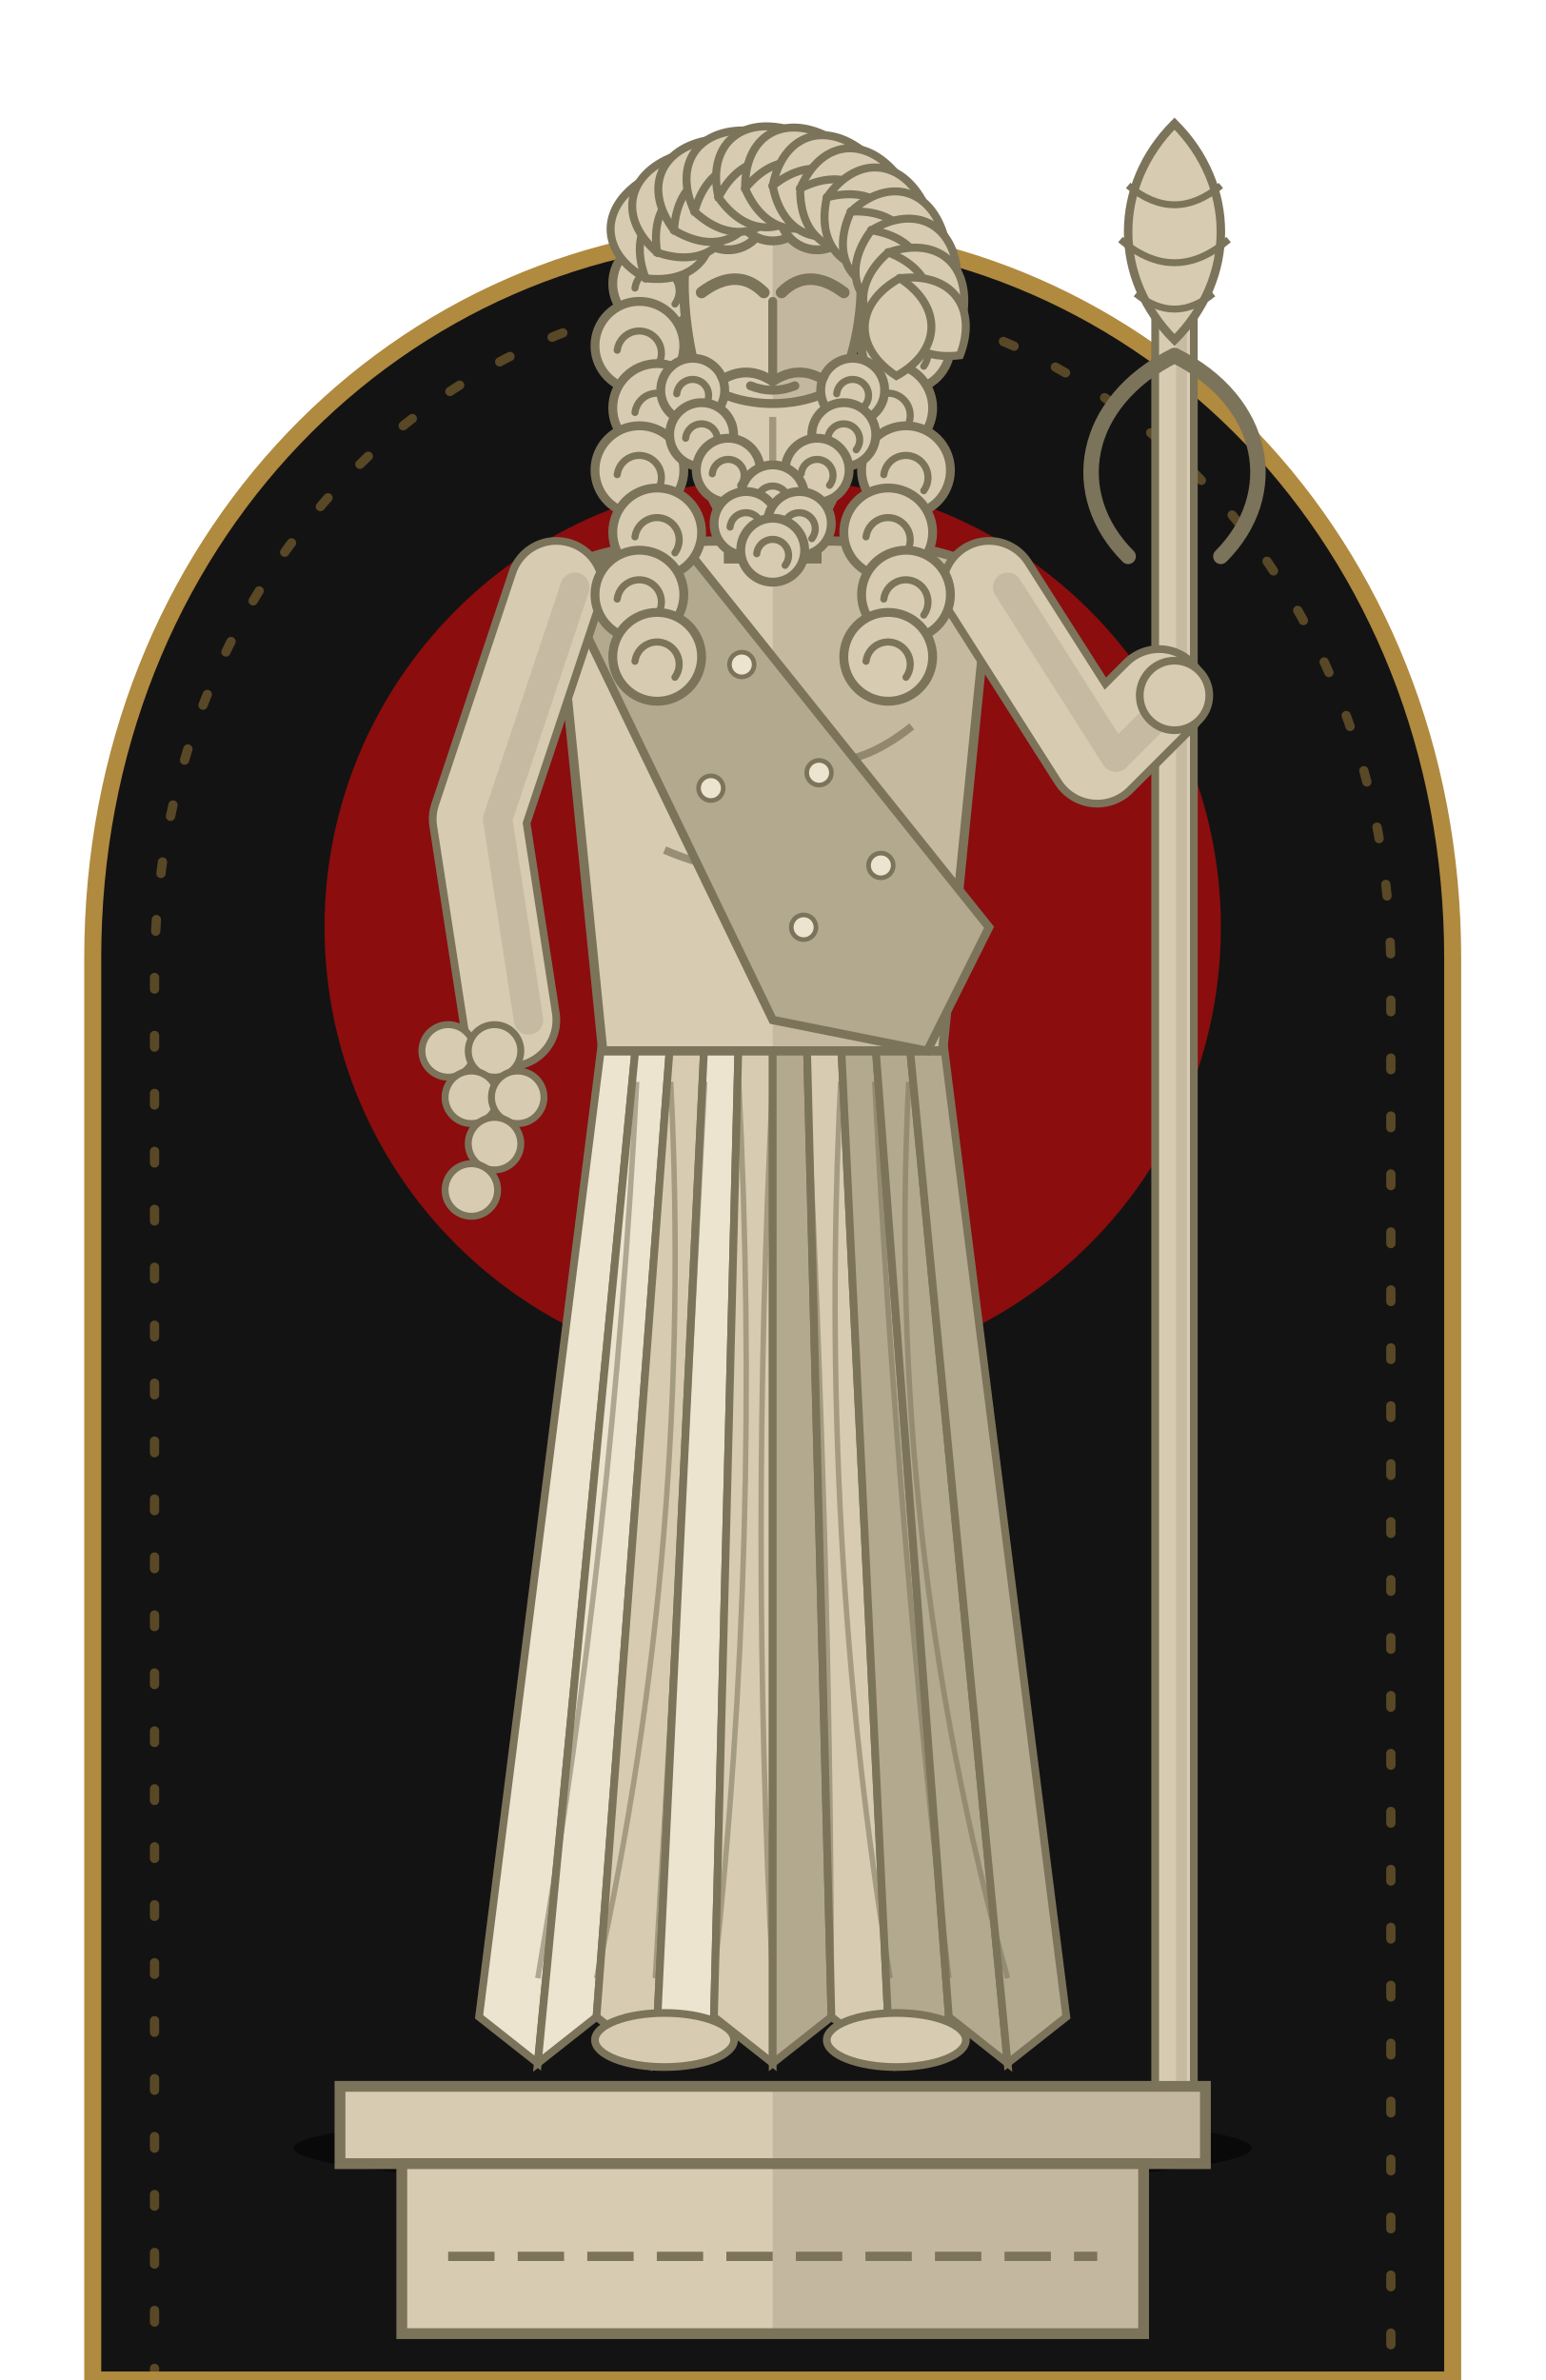
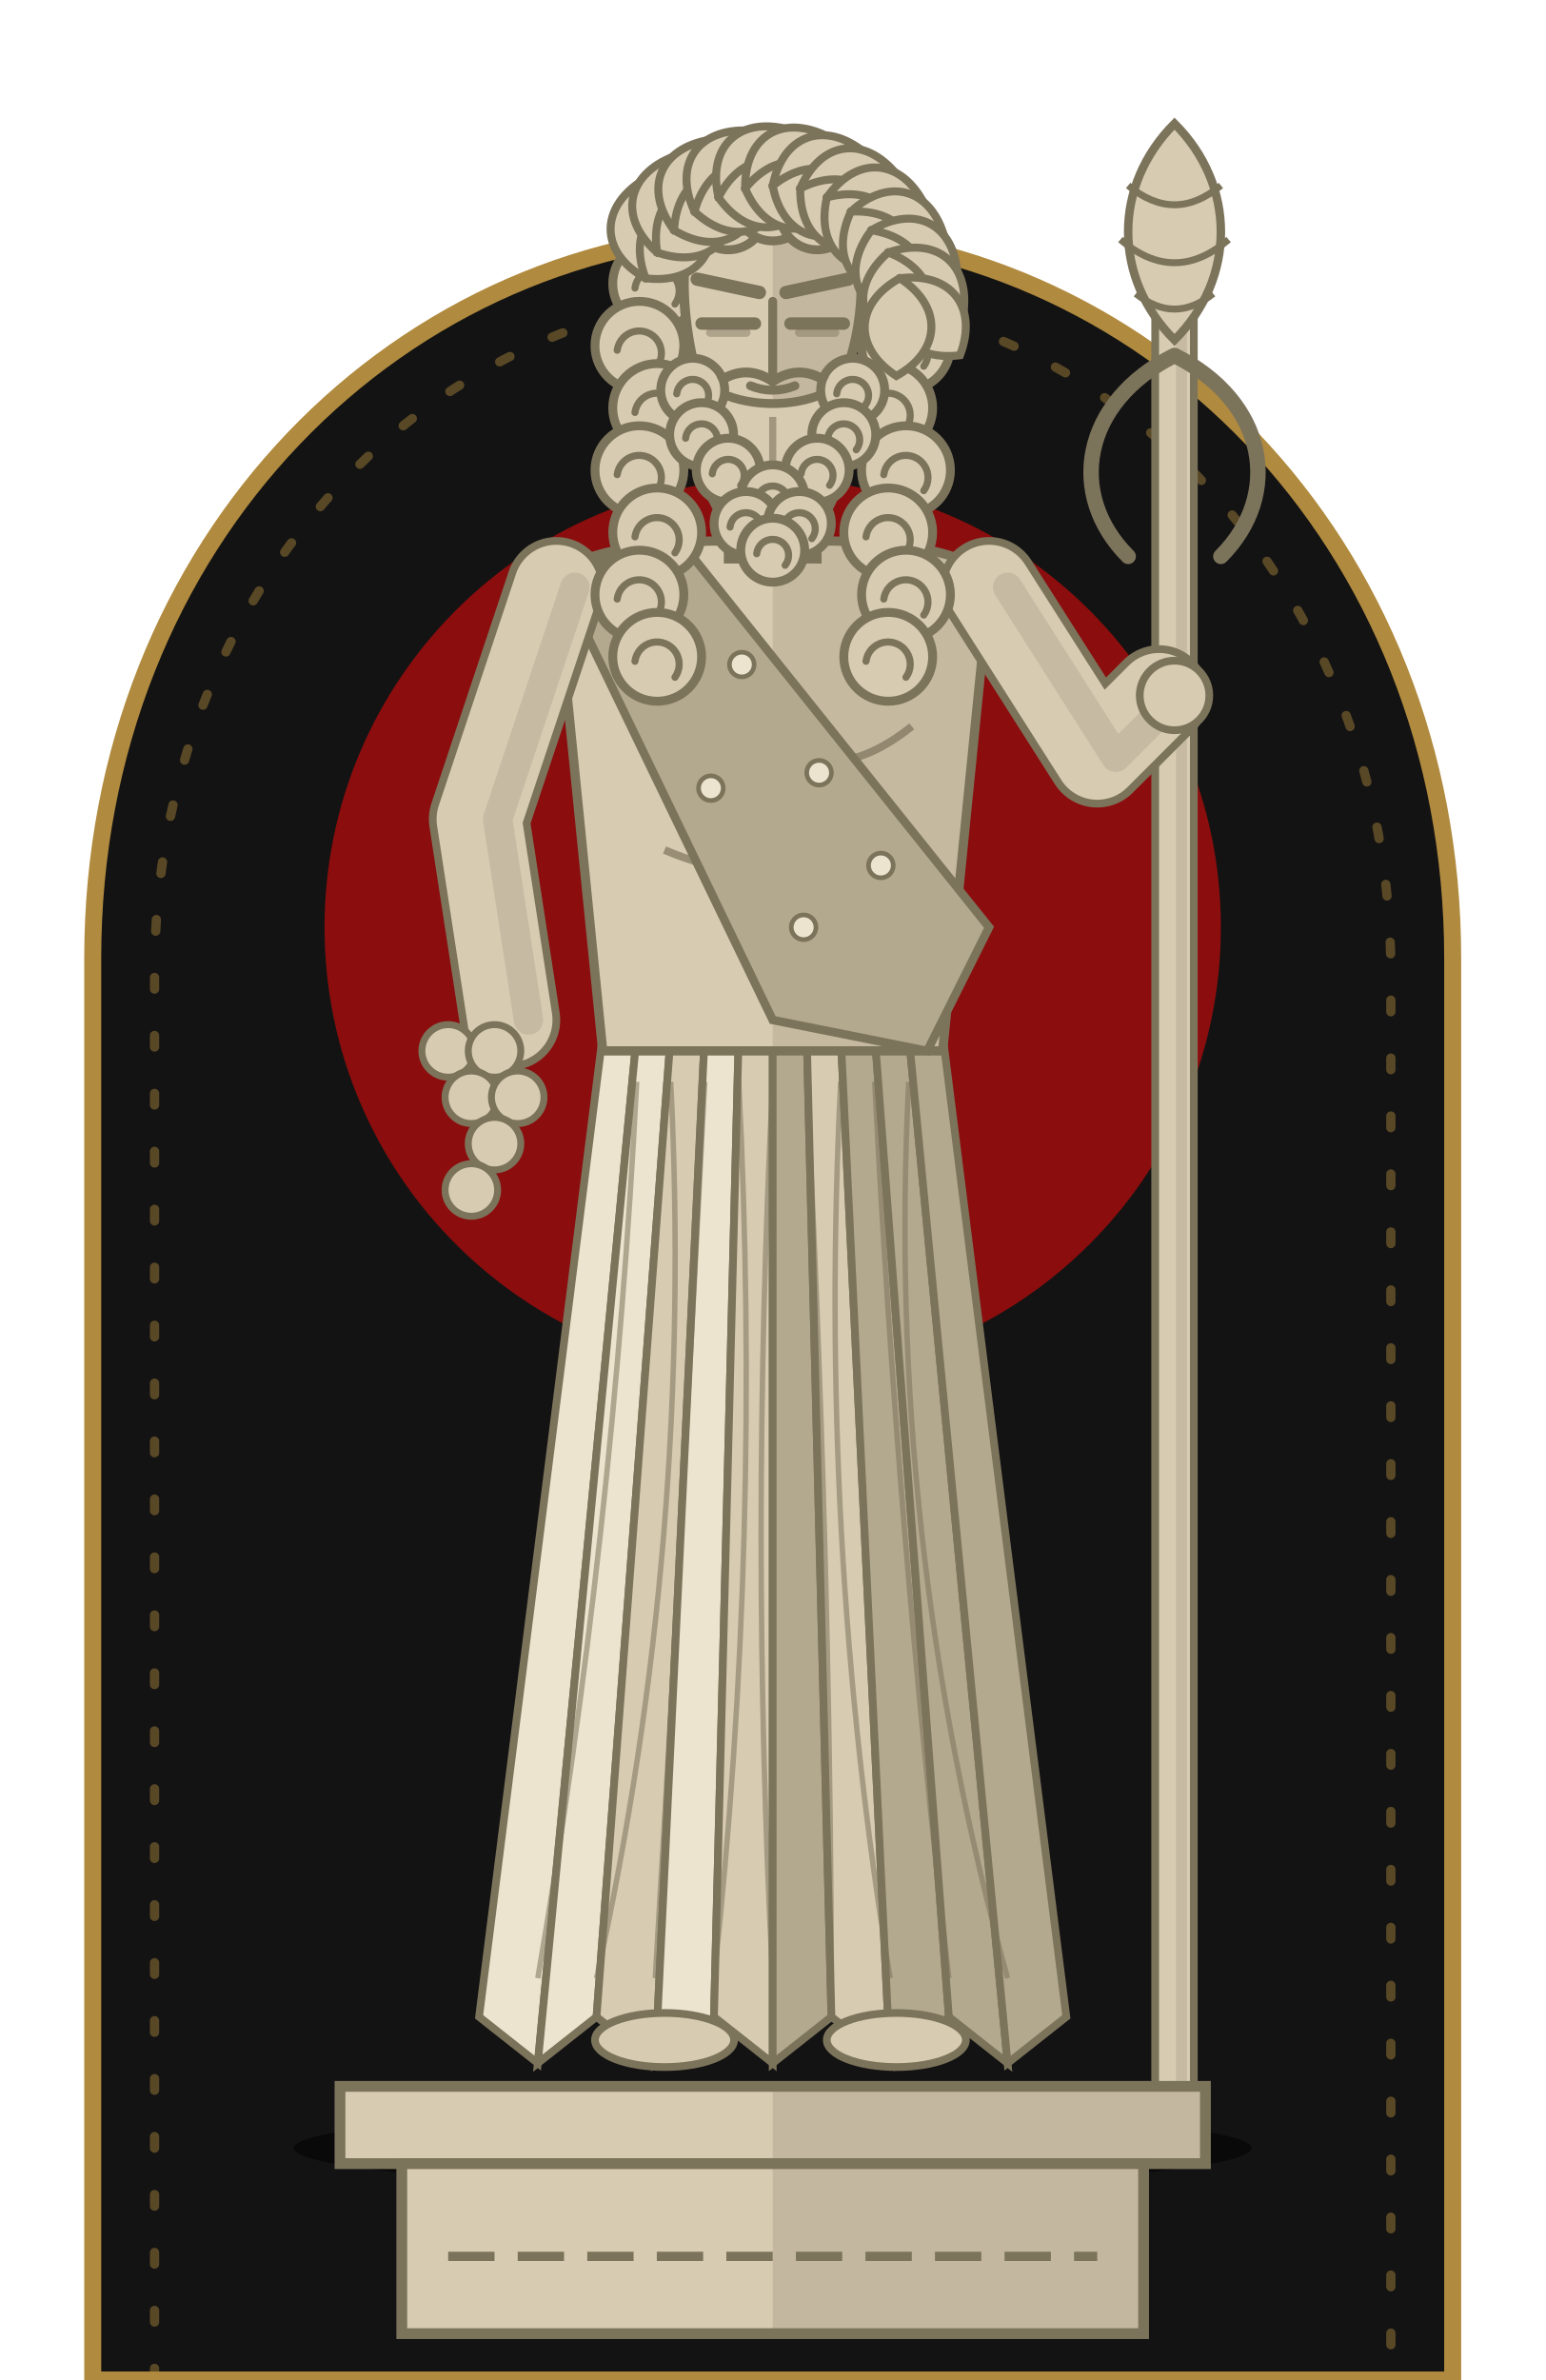
<svg xmlns="http://www.w3.org/2000/svg" viewBox="0 -8 200 308" role="img" aria-label="Dionysos: sarmaşık taçlı, sakallı, thyrsos tutan mermer heykel">
  <path d="M12 300V116C12 62 52 22 100 22S188 62 188 116V300Z" fill="#131313" stroke="#b08a3e" stroke-width="2.2" />
  <path d="M20 300V118C20 68 56 30 100 30S180 68 180 118V300Z" fill="none" stroke="#b08a3e" stroke-opacity=".45" stroke-width="1.2" stroke-dasharray="1.5 6" stroke-linecap="round" />
  <circle cx="100" cy="112" r="58" fill="#8b0d0d" />
  <path d="M152 30 L152 262" fill="none" stroke="#7c735b" stroke-width="6" stroke-linecap="round" stroke-linejoin="round" />
  <path d="M152 30 L152 262" fill="none" stroke="#d7ccb2" stroke-width="4" stroke-linecap="round" stroke-linejoin="round" />
  <path d="M152 30 L152 262" fill="none" stroke="#7c735b" stroke-opacity=".18" stroke-width="1.4" stroke-linecap="round" stroke-linejoin="round" transform="translate(0.9 0)" />
  <path d="M152 8C160 16 160 28 152 36 144 28 144 16 152 8Z" fill="#d7ccb2" stroke="#7c735b" stroke-width="1.1" />
  <path d="M146 16Q152 21 158 16M145 23Q152 29 159 23M147 30Q152 34 157 30" fill="none" stroke="#7c735b" stroke-width=".9" />
  <path d="M152 38C140 44 138 56 146 64M152 38C164 44 166 56 158 64" fill="none" stroke="#7c735b" stroke-width="2" stroke-linecap="round" />
  <path d="M78.0 126L82.4 126L69.6 259.0L62.0 253.0Z" fill="#ece4cf" stroke="#7c735b" stroke-width="1" />
  <path d="M82.4 126L86.8 126L77.2 253.0L69.6 259.0Z" fill="#ece4cf" stroke="#7c735b" stroke-width="1" />
  <path d="M86.8 126L91.2 126L84.8 259.0L77.2 253.0Z" fill="#d7ccb2" stroke="#7c735b" stroke-width="1" />
  <path d="M91.2 126L95.6 126L92.4 253.0L84.8 259.0Z" fill="#ece4cf" stroke="#7c735b" stroke-width="1" />
  <path d="M95.6 126L100.0 126L100.0 259.0L92.4 253.0Z" fill="#d7ccb2" stroke="#7c735b" stroke-width="1" />
  <path d="M100.0 126L104.4 126L107.6 253.0L100.0 259.0Z" fill="#b3a98e" stroke="#7c735b" stroke-width="1" />
  <path d="M104.4 126L108.8 126L115.2 259.0L107.6 253.0Z" fill="#d7ccb2" stroke="#7c735b" stroke-width="1" />
  <path d="M108.8 126L113.2 126L122.8 253.0L115.2 259.0Z" fill="#b3a98e" stroke="#7c735b" stroke-width="1" />
  <path d="M113.2 126L117.6 126L130.4 259.0L122.8 253.0Z" fill="#b3a98e" stroke="#7c735b" stroke-width="1" />
  <path d="M117.6 126L122.0 126L138.0 253.0L130.4 259.0Z" fill="#b3a98e" stroke="#7c735b" stroke-width="1" />
  <path d="M82.4 132Q79.4 191.0 69.6 248" fill="none" stroke="#7c735b" stroke-width=".7" opacity=".55" />
  <path d="M86.8 132Q89.8 191.0 77.2 248" fill="none" stroke="#7c735b" stroke-width=".7" opacity=".55" />
  <path d="M91.2 132Q88.2 191.0 84.8 248" fill="none" stroke="#7c735b" stroke-width=".7" opacity=".55" />
  <path d="M95.6 132Q98.6 191.0 92.4 248" fill="none" stroke="#7c735b" stroke-width=".7" opacity=".55" />
  <path d="M100.0 132Q97.0 191.0 100.0 248" fill="none" stroke="#7c735b" stroke-width=".7" opacity=".55" />
  <path d="M104.4 132Q107.4 191.0 107.6 248" fill="none" stroke="#7c735b" stroke-width=".7" opacity=".55" />
  <path d="M108.8 132Q105.8 191.0 115.2 248" fill="none" stroke="#7c735b" stroke-width=".7" opacity=".55" />
  <path d="M113.2 132Q116.2 191.0 122.8 248" fill="none" stroke="#7c735b" stroke-width=".7" opacity=".55" />
  <path d="M117.6 132Q114.6 191.0 130.4 248" fill="none" stroke="#7c735b" stroke-width=".7" opacity=".55" />
  <path d="M72 68C72 64 82 62 94 62H106C118 62 128 64 128 68L122 128H78Z" fill="#d7ccb2" stroke="#7c735b" stroke-width="1.2" />
  <path d="M100 62H106C118 62 128 64 128 68L122 128H100Z" fill="#7c735b" opacity=".2" />
  <path d="M82 86Q92 94 100 88Q108 94 118 86M100 88V122M86 102Q100 108 114 102" fill="none" stroke="#7c735b" stroke-width="1" opacity=".7" />
  <circle cx="100" cy="114" r="1.4" fill="#7c735b" />
  <path d="M72 66L88 62L128 112L120 128L100 124Z" fill="#b3a98e" stroke="#7c735b" stroke-width="1.1" />
  <circle cx="96" cy="78" r="1.6" fill="#ece4cf" stroke="#7c735b" stroke-width=".6" />
  <circle cx="106" cy="92" r="1.6" fill="#ece4cf" stroke="#7c735b" stroke-width=".6" />
  <circle cx="114" cy="104" r="1.6" fill="#ece4cf" stroke="#7c735b" stroke-width=".6" />
  <circle cx="92" cy="94" r="1.6" fill="#ece4cf" stroke="#7c735b" stroke-width=".6" />
  <circle cx="104" cy="112" r="1.6" fill="#ece4cf" stroke="#7c735b" stroke-width=".6" />
  <path d="M72 68 L62 98 L66 124" fill="none" stroke="#7c735b" stroke-width="13" stroke-linecap="round" stroke-linejoin="round" />
  <path d="M72 68 L62 98 L66 124" fill="none" stroke="#d7ccb2" stroke-width="11" stroke-linecap="round" stroke-linejoin="round" />
  <path d="M72 68 L62 98 L66 124" fill="none" stroke="#7c735b" stroke-opacity=".18" stroke-width="3.8" stroke-linecap="round" stroke-linejoin="round" transform="translate(2.4 0)" />
  <circle cx="58" cy="128" r="3.4" fill="#d7ccb2" stroke="#7c735b" stroke-width=".9" />
  <circle cx="64" cy="128" r="3.4" fill="#d7ccb2" stroke="#7c735b" stroke-width=".9" />
  <circle cx="61" cy="134" r="3.4" fill="#d7ccb2" stroke="#7c735b" stroke-width=".9" />
  <circle cx="67" cy="134" r="3.4" fill="#d7ccb2" stroke="#7c735b" stroke-width=".9" />
  <circle cx="64" cy="140" r="3.4" fill="#d7ccb2" stroke="#7c735b" stroke-width=".9" />
  <circle cx="61" cy="146" r="3.4" fill="#d7ccb2" stroke="#7c735b" stroke-width=".9" />
  <path d="M128 68 L142 90 L150 82" fill="none" stroke="#7c735b" stroke-width="13" stroke-linecap="round" stroke-linejoin="round" />
  <path d="M128 68 L142 90 L150 82" fill="none" stroke="#d7ccb2" stroke-width="11" stroke-linecap="round" stroke-linejoin="round" />
  <path d="M128 68 L142 90 L150 82" fill="none" stroke="#7c735b" stroke-opacity=".18" stroke-width="3.8" stroke-linecap="round" stroke-linejoin="round" transform="translate(2.4 0)" />
  <circle cx="152" cy="82" r="4.5" fill="#d7ccb2" stroke="#7c735b" stroke-width="1" />
  <g transform="translate(100 54) scale(1.15) translate(-100 -54)">
    <circle cx="87.0" cy="32.0" r="5" fill="#d7ccb2" stroke="#7c735b" stroke-width="1" />
    <path d="M84.5 32.5a2.5 2.5 0 1 1 4.5 1.8" fill="none" stroke="#7c735b" stroke-width=".8" stroke-linecap="round" />
    <circle cx="113.0" cy="32.0" r="5" fill="#d7ccb2" stroke="#7c735b" stroke-width="1" />
    <path d="M110.5 32.5a2.5 2.5 0 1 1 4.5 1.8" fill="none" stroke="#7c735b" stroke-width=".8" stroke-linecap="round" />
    <circle cx="85.0" cy="39.0" r="5" fill="#d7ccb2" stroke="#7c735b" stroke-width="1" />
    <path d="M82.5 39.5a2.5 2.5 0 1 1 4.5 1.8" fill="none" stroke="#7c735b" stroke-width=".8" stroke-linecap="round" />
    <circle cx="115.0" cy="39.0" r="5" fill="#d7ccb2" stroke="#7c735b" stroke-width="1" />
    <path d="M112.5 39.5a2.5 2.5 0 1 1 4.5 1.8" fill="none" stroke="#7c735b" stroke-width=".8" stroke-linecap="round" />
    <circle cx="87.0" cy="46.0" r="5" fill="#d7ccb2" stroke="#7c735b" stroke-width="1" />
    <path d="M84.5 46.5a2.5 2.5 0 1 1 4.5 1.8" fill="none" stroke="#7c735b" stroke-width=".8" stroke-linecap="round" />
    <circle cx="113.0" cy="46.0" r="5" fill="#d7ccb2" stroke="#7c735b" stroke-width="1" />
    <path d="M110.5 46.5a2.5 2.5 0 1 1 4.5 1.8" fill="none" stroke="#7c735b" stroke-width=".8" stroke-linecap="round" />
    <circle cx="85.0" cy="53.0" r="5" fill="#d7ccb2" stroke="#7c735b" stroke-width="1" />
    <path d="M82.5 53.5a2.5 2.5 0 1 1 4.5 1.8" fill="none" stroke="#7c735b" stroke-width=".8" stroke-linecap="round" />
    <circle cx="115.0" cy="53.0" r="5" fill="#d7ccb2" stroke="#7c735b" stroke-width="1" />
    <path d="M112.5 53.5a2.5 2.5 0 1 1 4.5 1.8" fill="none" stroke="#7c735b" stroke-width=".8" stroke-linecap="round" />
    <circle cx="87.0" cy="60.0" r="5" fill="#d7ccb2" stroke="#7c735b" stroke-width="1" />
    <path d="M84.5 60.5a2.5 2.5 0 1 1 4.5 1.8" fill="none" stroke="#7c735b" stroke-width=".8" stroke-linecap="round" />
    <circle cx="113.0" cy="60.0" r="5" fill="#d7ccb2" stroke="#7c735b" stroke-width="1" />
    <path d="M110.5 60.5a2.5 2.5 0 1 1 4.5 1.8" fill="none" stroke="#7c735b" stroke-width=".8" stroke-linecap="round" />
    <circle cx="85.0" cy="67.0" r="5" fill="#d7ccb2" stroke="#7c735b" stroke-width="1" />
    <path d="M82.5 67.5a2.5 2.5 0 1 1 4.5 1.8" fill="none" stroke="#7c735b" stroke-width=".8" stroke-linecap="round" />
    <circle cx="115.0" cy="67.0" r="5" fill="#d7ccb2" stroke="#7c735b" stroke-width="1" />
    <path d="M112.5 67.5a2.5 2.5 0 1 1 4.5 1.8" fill="none" stroke="#7c735b" stroke-width=".8" stroke-linecap="round" />
    <circle cx="87.0" cy="74.0" r="5" fill="#d7ccb2" stroke="#7c735b" stroke-width="1" />
    <path d="M84.5 74.5a2.5 2.5 0 1 1 4.5 1.8" fill="none" stroke="#7c735b" stroke-width=".8" stroke-linecap="round" />
    <circle cx="113.0" cy="74.0" r="5" fill="#d7ccb2" stroke="#7c735b" stroke-width="1" />
    <path d="M110.5 74.5a2.5 2.5 0 1 1 4.5 1.8" fill="none" stroke="#7c735b" stroke-width=".8" stroke-linecap="round" />
    <path d="M95 50H105V63H95Z" fill="#b3a98e" stroke="#7c735b" stroke-width="1" />
    <path d="M90 32C90 24 95 20 100 20S110 24 110 32C110 42 105 50 100 53S90 42 90 32Z" fill="#d7ccb2" stroke="#7c735b" stroke-width="1.1" />
    <path d="M100 20C105 20 110 24 110 32C110 42 105 50 100 53Z" fill="#7c735b" opacity=".22" />
-     <path d="M92 33Q96 30 99 33M101 33Q104 30 108 33" fill="none" stroke="#7c735b" stroke-width="1.3" stroke-linecap="round" />
+     <path d="M91.5 31.5L98.5 33M101.5 33L108.5 31.5" fill="none" stroke="#7c735b" stroke-width="1.5" stroke-linecap="round" />
+     <path d="M92 36.5H98M102 36.5H108" fill="none" stroke="#7c735b" stroke-width="1.4" stroke-linecap="round" />
+     <path d="M93 37.5H97M103 37.5H107" fill="none" stroke="#7c735b" stroke-opacity=".45" stroke-width="1" stroke-linecap="round" />
    <path d="M100 34V42M97.5 43.5Q100 44.5 102.5 43.5" fill="none" stroke="#7c735b" stroke-width="1" stroke-linecap="round" />
    <path d="M96.5 47.5H103.5" fill="none" stroke="#7c735b" stroke-width="1" stroke-linecap="round" />
    <path d="M90 41C90 52 94 60 100 65C106 60 110 52 110 41C106 47 94 47 90 41Z" fill="#d7ccb2" stroke="#7c735b" stroke-width="1" />
    <path d="M100 47V64" stroke="#7c735b" stroke-width=".8" opacity=".6" />
    <circle cx="91.0" cy="44.0" r="3.6" fill="#d7ccb2" stroke="#7c735b" stroke-width="1" />
    <path d="M89.2 44.4a1.8 1.8 0 1 1 3.2 1.3" fill="none" stroke="#7c735b" stroke-width=".8" stroke-linecap="round" />
    <circle cx="109.0" cy="44.0" r="3.6" fill="#d7ccb2" stroke="#7c735b" stroke-width="1" />
    <path d="M107.2 44.4a1.8 1.8 0 1 1 3.2 1.3" fill="none" stroke="#7c735b" stroke-width=".8" stroke-linecap="round" />
    <circle cx="92.0" cy="49.0" r="3.6" fill="#d7ccb2" stroke="#7c735b" stroke-width="1" />
    <path d="M90.2 49.4a1.8 1.8 0 1 1 3.2 1.3" fill="none" stroke="#7c735b" stroke-width=".8" stroke-linecap="round" />
    <circle cx="108.0" cy="49.0" r="3.6" fill="#d7ccb2" stroke="#7c735b" stroke-width="1" />
    <path d="M106.2 49.4a1.8 1.8 0 1 1 3.2 1.3" fill="none" stroke="#7c735b" stroke-width=".8" stroke-linecap="round" />
    <circle cx="95.0" cy="53.0" r="3.6" fill="#d7ccb2" stroke="#7c735b" stroke-width="1" />
    <path d="M93.2 53.4a1.8 1.8 0 1 1 3.2 1.3" fill="none" stroke="#7c735b" stroke-width=".8" stroke-linecap="round" />
    <circle cx="105.0" cy="53.0" r="3.6" fill="#d7ccb2" stroke="#7c735b" stroke-width="1" />
    <path d="M103.2 53.4a1.8 1.8 0 1 1 3.2 1.3" fill="none" stroke="#7c735b" stroke-width=".8" stroke-linecap="round" />
    <circle cx="100.0" cy="56.0" r="3.6" fill="#d7ccb2" stroke="#7c735b" stroke-width="1" />
    <path d="M98.2 56.4a1.8 1.8 0 1 1 3.2 1.3" fill="none" stroke="#7c735b" stroke-width=".8" stroke-linecap="round" />
    <circle cx="97.0" cy="59.0" r="3.6" fill="#d7ccb2" stroke="#7c735b" stroke-width="1" />
    <path d="M95.2 59.4a1.8 1.8 0 1 1 3.2 1.3" fill="none" stroke="#7c735b" stroke-width=".8" stroke-linecap="round" />
    <circle cx="103.0" cy="59.0" r="3.6" fill="#d7ccb2" stroke="#7c735b" stroke-width="1" />
    <path d="M101.2 59.4a1.8 1.8 0 1 1 3.2 1.3" fill="none" stroke="#7c735b" stroke-width=".8" stroke-linecap="round" />
    <circle cx="100.0" cy="62.0" r="3.6" fill="#d7ccb2" stroke="#7c735b" stroke-width="1" />
    <path d="M98.2 62.4a1.8 1.8 0 1 1 3.2 1.3" fill="none" stroke="#7c735b" stroke-width=".8" stroke-linecap="round" />
    <path d="M94 43Q97 41 100 43Q103 41 106 43" fill="none" stroke="#7c735b" stroke-width="1.1" />
    <circle cx="90.0" cy="25.0" r="4.2" fill="#d7ccb2" stroke="#7c735b" stroke-width="1" />
    <path d="M87.9 25.4a2.1 2.1 0 1 1 3.8 1.5" fill="none" stroke="#7c735b" stroke-width=".8" stroke-linecap="round" />
    <circle cx="95.0" cy="24.0" r="4.2" fill="#d7ccb2" stroke="#7c735b" stroke-width="1" />
    <path d="M92.9 24.4a2.1 2.1 0 1 1 3.8 1.5" fill="none" stroke="#7c735b" stroke-width=".8" stroke-linecap="round" />
    <circle cx="100.0" cy="23.0" r="4.2" fill="#d7ccb2" stroke="#7c735b" stroke-width="1" />
    <path d="M97.9 23.4a2.1 2.1 0 1 1 3.8 1.5" fill="none" stroke="#7c735b" stroke-width=".8" stroke-linecap="round" />
    <circle cx="105.0" cy="24.0" r="4.2" fill="#d7ccb2" stroke="#7c735b" stroke-width="1" />
    <path d="M102.9 24.4a2.1 2.1 0 1 1 3.8 1.5" fill="none" stroke="#7c735b" stroke-width=".8" stroke-linecap="round" />
    <circle cx="110.0" cy="25.0" r="4.2" fill="#d7ccb2" stroke="#7c735b" stroke-width="1" />
    <path d="M107.9 25.4a2.1 2.1 0 1 1 3.8 1.5" fill="none" stroke="#7c735b" stroke-width=".8" stroke-linecap="round" />
    <path transform="translate(85.7 31.4) rotate(268.0) scale(1.0)" d="M0 0C3-5 8-5 11 0 8 5 3 5 0 0Z" fill="#d7ccb2" stroke="#7c735b" stroke-width="0.90" />
    <path transform="translate(85.7 31.4) rotate(308.0) scale(1.0)" d="M0 0C3-5 8-5 11 0 8 5 3 5 0 0Z" fill="#d7ccb2" stroke="#7c735b" stroke-width="0.90" />
    <path transform="translate(87.0 28.5) rotate(280.0) scale(1.0)" d="M0 0C3-5 8-5 11 0 8 5 3 5 0 0Z" fill="#d7ccb2" stroke="#7c735b" stroke-width="0.90" />
    <path transform="translate(87.0 28.5) rotate(320.0) scale(1.0)" d="M0 0C3-5 8-5 11 0 8 5 3 5 0 0Z" fill="#d7ccb2" stroke="#7c735b" stroke-width="0.90" />
    <path transform="translate(88.9 26.0) rotate(292.0) scale(1.0)" d="M0 0C3-5 8-5 11 0 8 5 3 5 0 0Z" fill="#d7ccb2" stroke="#7c735b" stroke-width="0.90" />
    <path transform="translate(88.9 26.0) rotate(332.0) scale(1.0)" d="M0 0C3-5 8-5 11 0 8 5 3 5 0 0Z" fill="#d7ccb2" stroke="#7c735b" stroke-width="0.90" />
    <path transform="translate(91.2 23.9) rotate(304.0) scale(1.0)" d="M0 0C3-5 8-5 11 0 8 5 3 5 0 0Z" fill="#d7ccb2" stroke="#7c735b" stroke-width="0.90" />
    <path transform="translate(91.2 23.9) rotate(344.0) scale(1.0)" d="M0 0C3-5 8-5 11 0 8 5 3 5 0 0Z" fill="#d7ccb2" stroke="#7c735b" stroke-width="0.90" />
    <path transform="translate(93.9 22.3) rotate(316.0) scale(1.0)" d="M0 0C3-5 8-5 11 0 8 5 3 5 0 0Z" fill="#d7ccb2" stroke="#7c735b" stroke-width="0.90" />
    <path transform="translate(93.9 22.3) rotate(356.0) scale(1.0)" d="M0 0C3-5 8-5 11 0 8 5 3 5 0 0Z" fill="#d7ccb2" stroke="#7c735b" stroke-width="0.90" />
    <path transform="translate(96.9 21.3) rotate(328.0) scale(1.0)" d="M0 0C3-5 8-5 11 0 8 5 3 5 0 0Z" fill="#d7ccb2" stroke="#7c735b" stroke-width="0.90" />
    <path transform="translate(96.9 21.3) rotate(368.0) scale(1.0)" d="M0 0C3-5 8-5 11 0 8 5 3 5 0 0Z" fill="#d7ccb2" stroke="#7c735b" stroke-width="0.90" />
    <path transform="translate(100.0 21.0) rotate(340.0) scale(1.0)" d="M0 0C3-5 8-5 11 0 8 5 3 5 0 0Z" fill="#d7ccb2" stroke="#7c735b" stroke-width="0.90" />
    <path transform="translate(100.0 21.0) rotate(380.0) scale(1.0)" d="M0 0C3-5 8-5 11 0 8 5 3 5 0 0Z" fill="#d7ccb2" stroke="#7c735b" stroke-width="0.90" />
    <path transform="translate(103.1 21.3) rotate(352.0) scale(1.0)" d="M0 0C3-5 8-5 11 0 8 5 3 5 0 0Z" fill="#d7ccb2" stroke="#7c735b" stroke-width="0.90" />
    <path transform="translate(103.1 21.3) rotate(392.0) scale(1.0)" d="M0 0C3-5 8-5 11 0 8 5 3 5 0 0Z" fill="#d7ccb2" stroke="#7c735b" stroke-width="0.90" />
    <path transform="translate(106.1 22.3) rotate(364.0) scale(1.0)" d="M0 0C3-5 8-5 11 0 8 5 3 5 0 0Z" fill="#d7ccb2" stroke="#7c735b" stroke-width="0.90" />
    <path transform="translate(106.1 22.3) rotate(404.0) scale(1.0)" d="M0 0C3-5 8-5 11 0 8 5 3 5 0 0Z" fill="#d7ccb2" stroke="#7c735b" stroke-width="0.90" />
    <path transform="translate(108.8 23.9) rotate(376.0) scale(1.0)" d="M0 0C3-5 8-5 11 0 8 5 3 5 0 0Z" fill="#d7ccb2" stroke="#7c735b" stroke-width="0.90" />
    <path transform="translate(108.8 23.9) rotate(416.0) scale(1.0)" d="M0 0C3-5 8-5 11 0 8 5 3 5 0 0Z" fill="#d7ccb2" stroke="#7c735b" stroke-width="0.90" />
    <path transform="translate(111.1 26.0) rotate(388.0) scale(1.0)" d="M0 0C3-5 8-5 11 0 8 5 3 5 0 0Z" fill="#d7ccb2" stroke="#7c735b" stroke-width="0.90" />
    <path transform="translate(111.1 26.0) rotate(428.0) scale(1.0)" d="M0 0C3-5 8-5 11 0 8 5 3 5 0 0Z" fill="#d7ccb2" stroke="#7c735b" stroke-width="0.90" />
    <path transform="translate(113.0 28.5) rotate(400.0) scale(1.0)" d="M0 0C3-5 8-5 11 0 8 5 3 5 0 0Z" fill="#d7ccb2" stroke="#7c735b" stroke-width="0.90" />
    <path transform="translate(113.0 28.5) rotate(440.0) scale(1.0)" d="M0 0C3-5 8-5 11 0 8 5 3 5 0 0Z" fill="#d7ccb2" stroke="#7c735b" stroke-width="0.90" />
    <path transform="translate(114.3 31.4) rotate(412.0) scale(1.0)" d="M0 0C3-5 8-5 11 0 8 5 3 5 0 0Z" fill="#d7ccb2" stroke="#7c735b" stroke-width="0.90" />
    <path transform="translate(114.3 31.4) rotate(452.0) scale(1.0)" d="M0 0C3-5 8-5 11 0 8 5 3 5 0 0Z" fill="#d7ccb2" stroke="#7c735b" stroke-width="0.90" />
  </g>
  <ellipse cx="86" cy="256" rx="9" ry="3.5" fill="#d7ccb2" stroke="#7c735b" stroke-width="1" />
  <ellipse cx="116" cy="256" rx="9" ry="3.5" fill="#d7ccb2" stroke="#7c735b" stroke-width="1" />
  <ellipse cx="100" cy="270" rx="62" ry="5" fill="#000" opacity=".5" />
  <path d="M44 262H156V272H44Z" fill="#d7ccb2" stroke="#7c735b" stroke-width="1.4" />
  <path d="M100 262H156V272H100Z" fill="#7c735b" opacity=".22" />
  <path d="M52 272H148V294H52Z" fill="#d7ccb2" stroke="#7c735b" stroke-width="1.4" />
  <path d="M100 272H148V294H100Z" fill="#7c735b" opacity=".22" />
  <path d="M58 284H142" stroke="#7c735b" stroke-width="1.2" stroke-dasharray="6 3" />
</svg>
